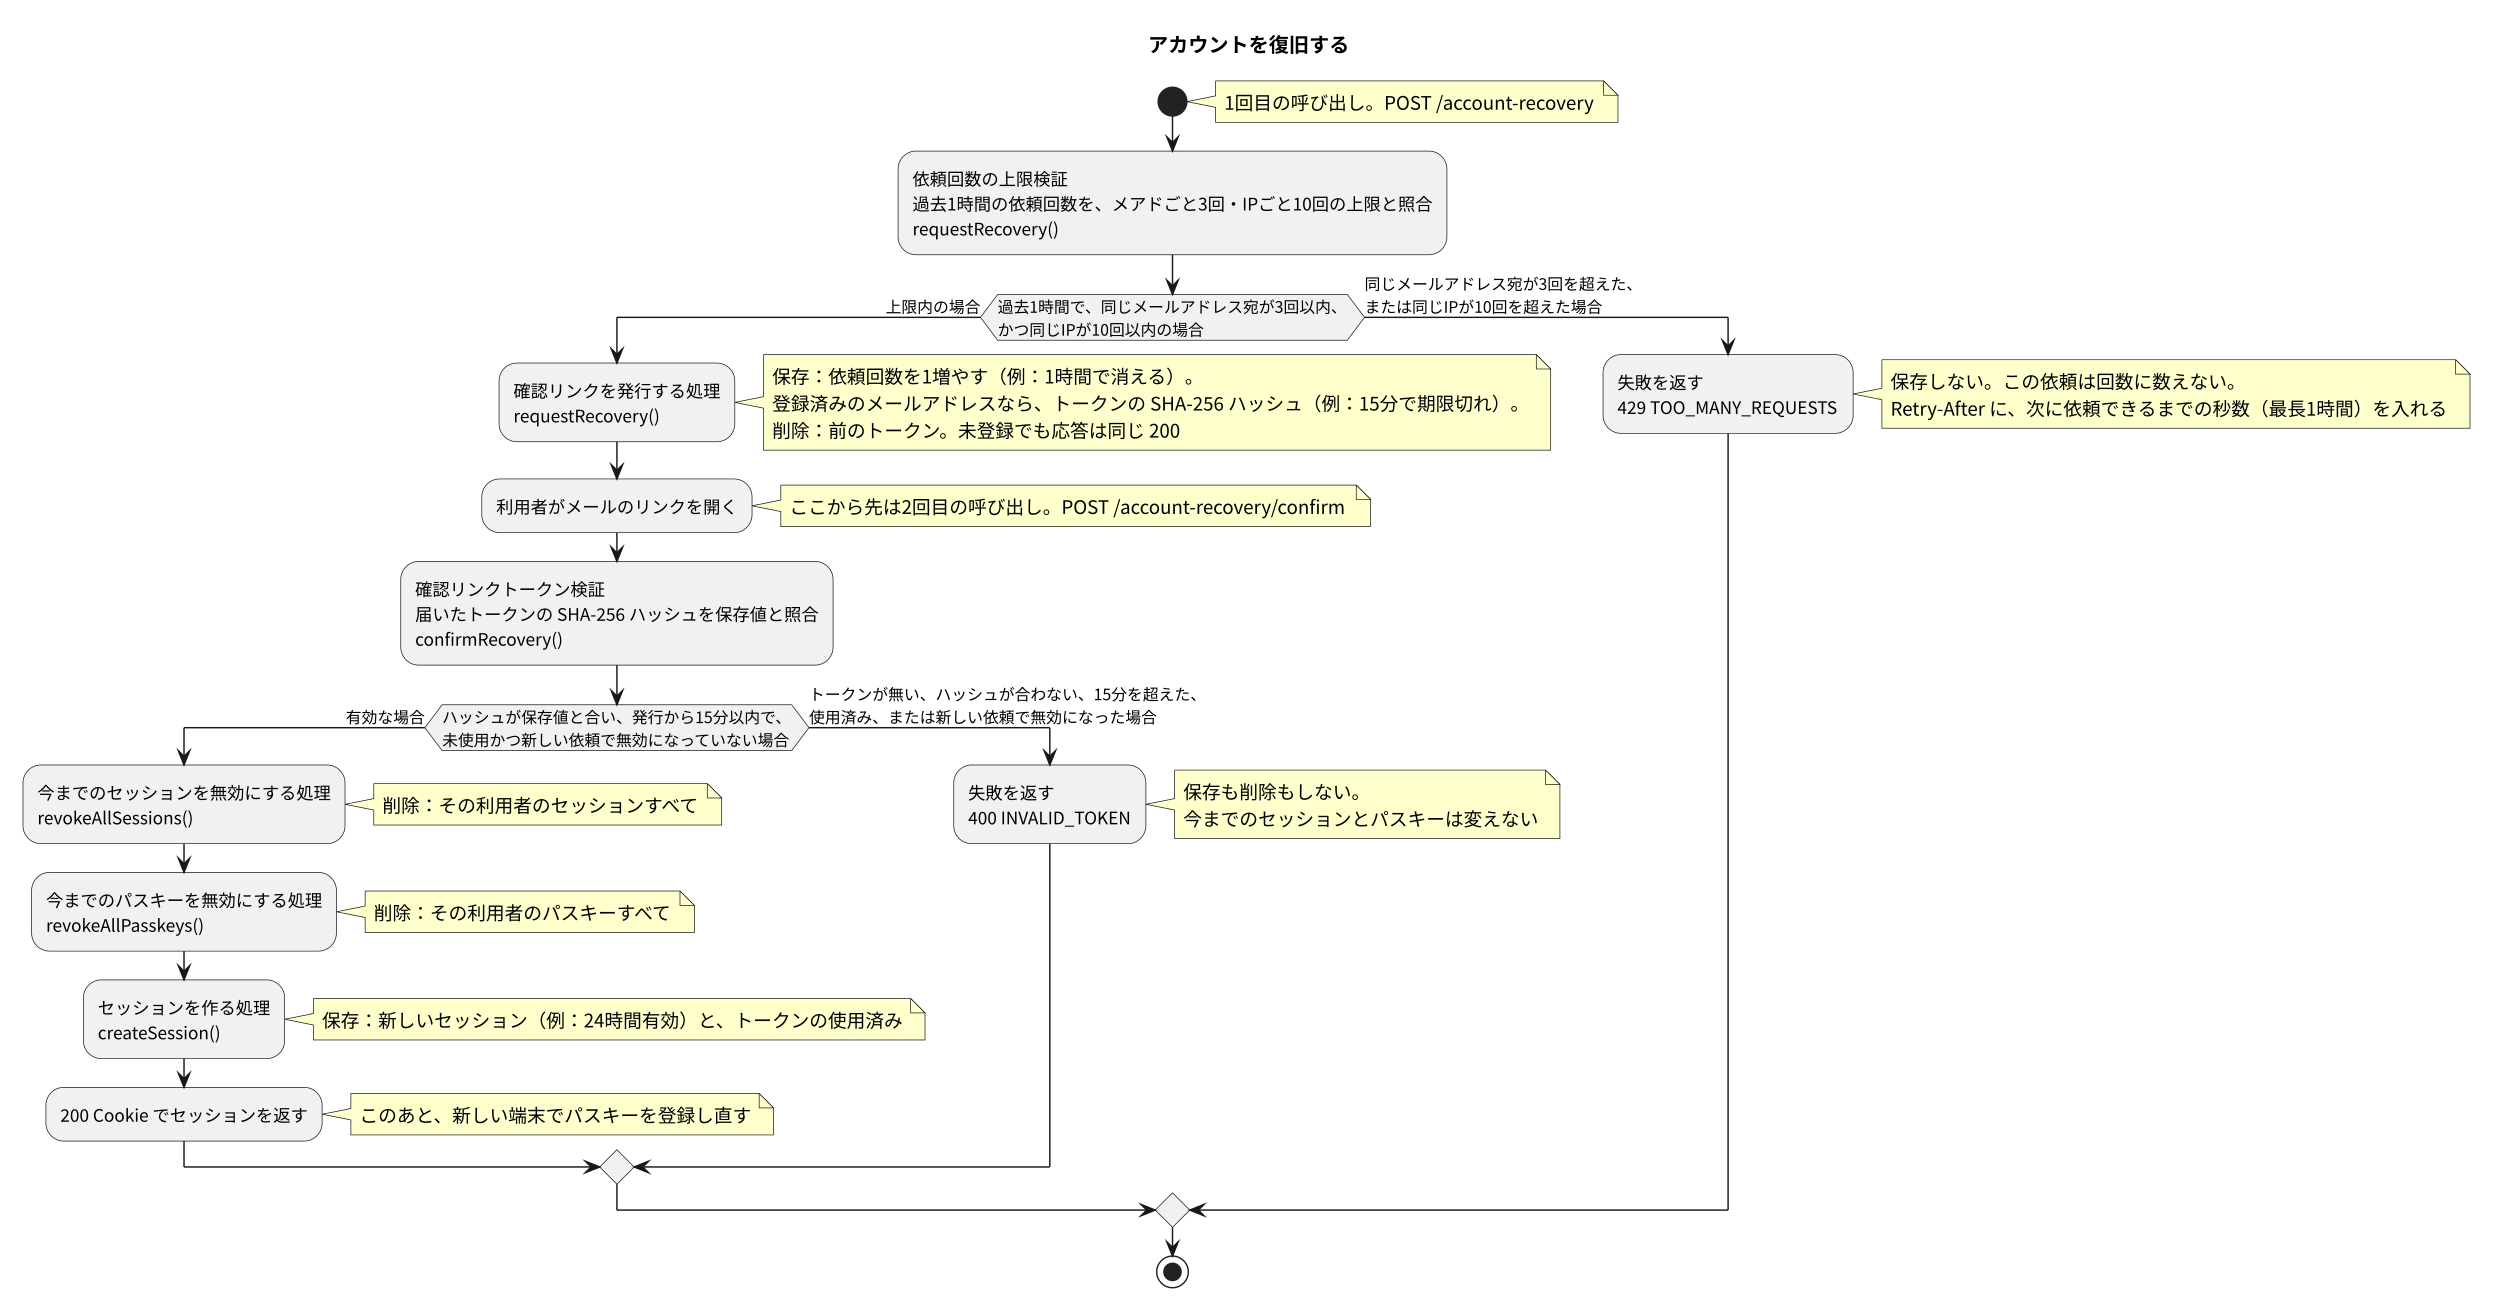
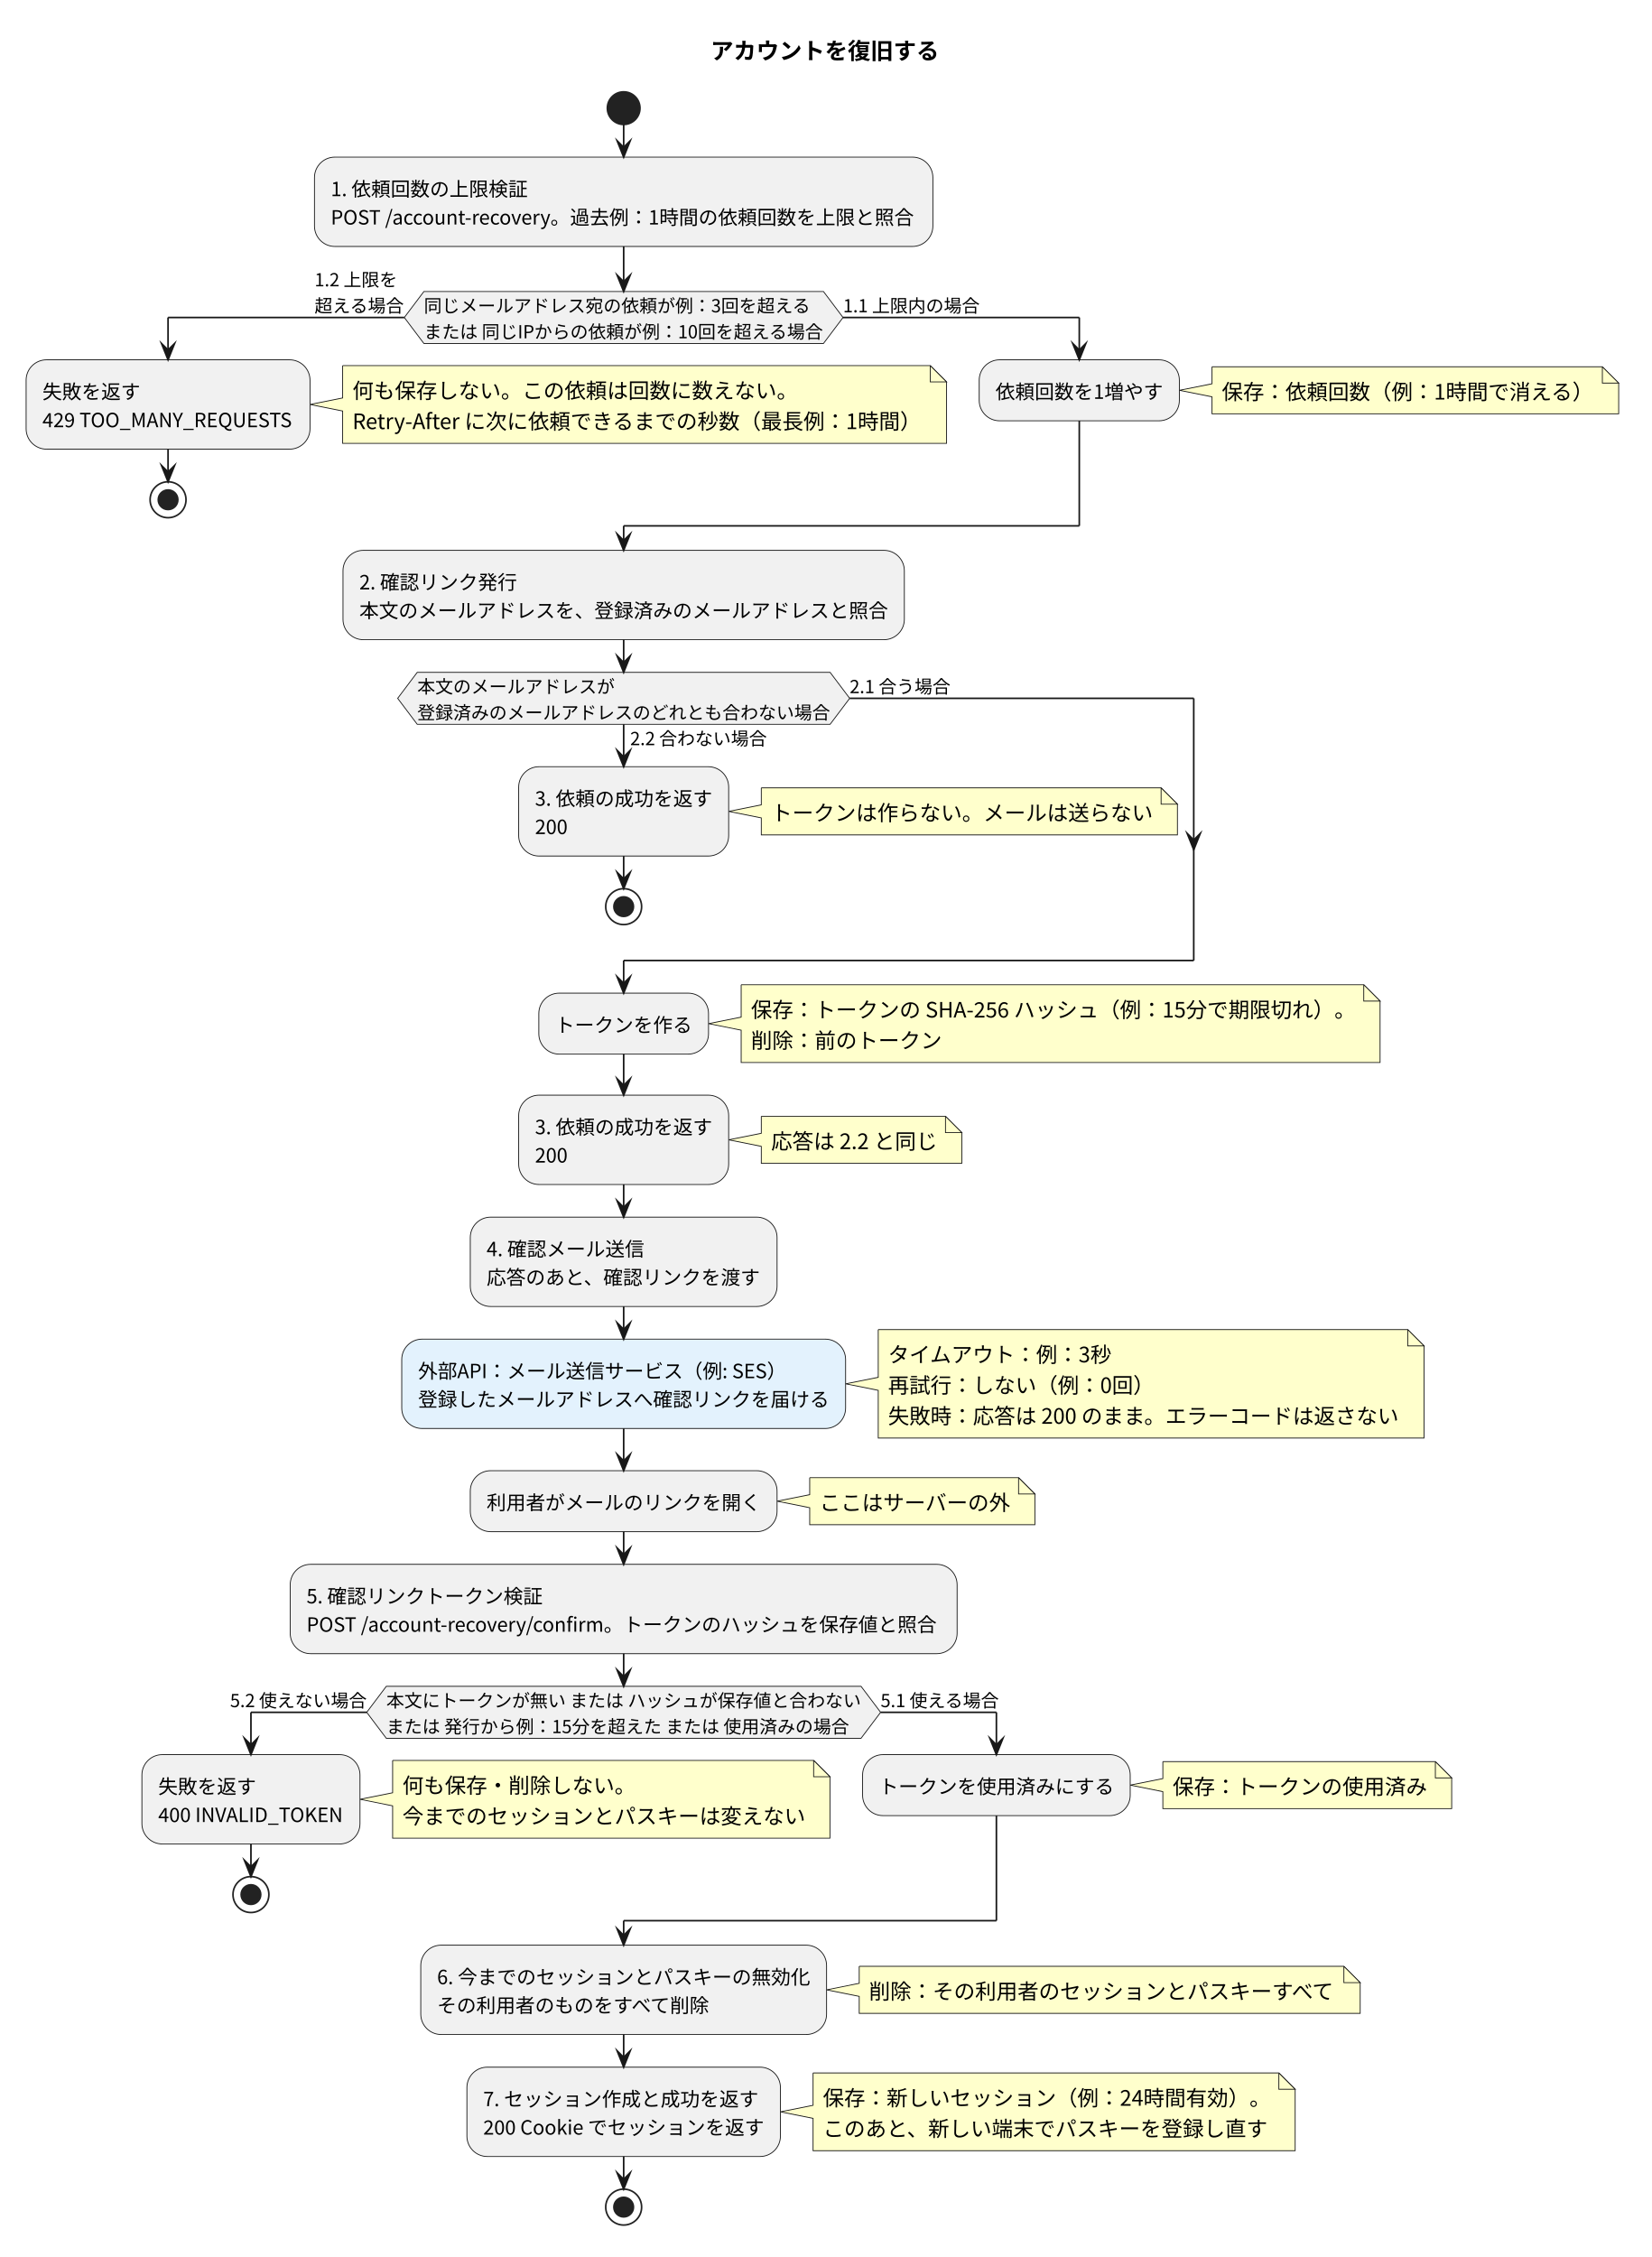
- <svg xmlns="http://www.w3.org/2000/svg" version="1.1" data-diagram-type="ACTIVITY" style="width:1739px;height:915px;background:#FFFFFF;" width="1739px" height="915px" viewBox="0 0 1739 915" zoomAndPan="magnify" preserveAspectRatio="none" contentStyleType="text/css">
+ <svg xmlns="http://www.w3.org/2000/svg" version="1.1" data-diagram-type="ACTIVITY" style="width:1012px;height:1383px;background:#FFFFFF;" width="1012px" height="1383px" viewBox="0 0 1012 1383" zoomAndPan="magnify" preserveAspectRatio="none" contentStyleType="text/css">
  <defs />
  <g font-family="sans-serif" lengthAdjust="spacing">
    <g class="title" data-source-line="8">
-       <text x="798.568" y="36.24" fill="#000" font-size="14" textLength="139.999" font-weight="700" font-family="'Noto Sans CJK JP'">アカウントを復旧する</text>
+       <text x="435.47" y="36.24" fill="#000" font-size="14" textLength="139.999" font-weight="700" font-family="'Noto Sans CJK JP'">アカウントを復旧する</text>
    </g>
-     <path d="M845.593,56.272 L845.593,66.684 L825.593,70.684 L845.593,74.684 L845.593,85.096 A0,0 0 0 0 845.593,85.096 L1125.462,85.096 A0,0 0 0 0 1125.462,85.096 L1125.462,66.272 L1115.462,56.272 L845.593,56.272 A0,0 0 0 0 845.593,56.272" style="stroke:#181818;stroke-width:0.5;" fill="#FFC" />
-     <path d="M1115.462,56.272 L1115.462,66.272 L1125.462,66.272 L1115.462,56.272" style="stroke:#181818;stroke-width:0.5;" fill="#FFC" />
-     <text x="851.593" y="76.352" fill="#000" font-size="13" textLength="258.869" font-family="'Noto Sans CJK JP'">1回目の呼び出し。POST /account-recovery</text>
-     <ellipse cx="815.593" cy="70.684" rx="10" ry="10" fill="#222" style="stroke:#222;stroke-width:1;" />
-     <rect x="624.715" y="105.096" width="381.755" height="72.128" fill="#F1F1F1" style="stroke:#181818;stroke-width:0.5;" rx="12.5" ry="12.5" />
-     <text x="634.715" y="129.016" fill="#000" font-size="12" textLength="108.001" font-family="'Noto Sans CJK JP'">依頼回数の上限検証</text>
-     <text x="634.715" y="146.392" fill="#000" font-size="12" textLength="361.755" font-family="'Noto Sans CJK JP'">過去1時間の依頼回数を、メアドごと3回・IPごと10回の上限と照合</text>
-     <text x="634.715" y="163.768" fill="#000" font-size="12" textLength="102.397" font-family="'Noto Sans CJK JP'">requestRecovery()</text>
-     <polygon points="693.989,204.82,937.197,204.82,949.197,220.748,937.197,236.676,693.989,236.676,681.989,220.748,693.989,204.82" fill="#F1F1F1" style="stroke:#181818;stroke-width:0.5;stroke-linejoin:miter;stroke-miterlimit:10;" />
-     <text x="693.989" y="217.58" fill="#000" font-size="11" textLength="243.208" font-family="'Noto Sans CJK JP'">過去1時間で、同じメールアドレス宛が3回以内、</text>
-     <text x="693.989" y="233.508" fill="#000" font-size="11" textLength="143.395" font-family="'Noto Sans CJK JP'">かつ同じIPが10回以内の場合</text>
-     <text x="615.989" y="217.58" fill="#000" font-size="11" textLength="66" font-family="'Noto Sans CJK JP'">上限内の場合</text>
-     <text x="949.197" y="201.652" fill="#000" font-size="11" textLength="193.104" font-family="'Noto Sans CJK JP'">同じメールアドレス宛が3回を超えた、</text>
-     <text x="949.197" y="217.58" fill="#000" font-size="11" textLength="165.395" font-family="'Noto Sans CJK JP'">または同じIPが10回を超えた場合</text>
-     <path d="M531.127,246.676 L531.127,275.912 L511.127,279.912 L531.127,283.912 L531.127,313.148 A0,0 0 0 0 531.127,313.148 L1078.653,313.148 A0,0 0 0 0 1078.653,313.148 L1078.653,256.676 L1068.653,246.676 L531.127,246.676 A0,0 0 0 0 531.127,246.676" style="stroke:#181818;stroke-width:0.5;" fill="#FFC" />
-     <path d="M1068.653,246.676 L1068.653,256.676 L1078.653,256.676 L1068.653,246.676" style="stroke:#181818;stroke-width:0.5;" fill="#FFC" />
-     <text x="537.127" y="266.756" fill="#000" font-size="13" textLength="300.43" font-family="'Noto Sans CJK JP'">保存：依頼回数を1増やす（例：1時間で消える）。</text>
-     <text x="537.127" y="285.58" fill="#000" font-size="13" textLength="526.526" font-family="'Noto Sans CJK JP'">登録済みのメールアドレスなら、トークンの SHA-256 ハッシュ（例：15分で期限切れ）。</text>
-     <text x="537.127" y="304.404" fill="#000" font-size="13" textLength="284.557" font-family="'Noto Sans CJK JP'">削除：前のトークン。未登録でも応答は同じ 200</text>
-     <rect x="347.126" y="252.536" width="164.001" height="54.752" fill="#F1F1F1" style="stroke:#181818;stroke-width:0.5;" rx="12.5" ry="12.5" />
-     <text x="357.126" y="276.456" fill="#000" font-size="12" textLength="144.001" font-family="'Noto Sans CJK JP'">確認リンクを発行する処理</text>
-     <text x="357.126" y="293.832" fill="#000" font-size="12" textLength="102.397" font-family="'Noto Sans CJK JP'">requestRecovery()</text>
-     <path d="M543.127,337.424 L543.127,347.836 L523.127,351.836 L543.127,355.836 L543.127,366.248 A0,0 0 0 0 543.127,366.248 L953.412,366.248 A0,0 0 0 0 953.412,366.248 L953.412,347.424 L943.412,337.424 L543.127,337.424 A0,0 0 0 0 543.127,337.424" style="stroke:#181818;stroke-width:0.5;" fill="#FFC" />
-     <path d="M943.412,337.424 L943.412,347.424 L953.412,347.424 L943.412,337.424" style="stroke:#181818;stroke-width:0.5;" fill="#FFC" />
-     <text x="549.127" y="357.504" fill="#000" font-size="13" textLength="389.285" font-family="'Noto Sans CJK JP'">ここから先は2回目の呼び出し。POST /account-recovery/confirm</text>
-     <rect x="335.126" y="333.148" width="188.001" height="37.376" fill="#F1F1F1" style="stroke:#181818;stroke-width:0.5;" rx="12.5" ry="12.5" />
-     <text x="345.126" y="357.068" fill="#000" font-size="12" textLength="168.001" font-family="'Noto Sans CJK JP'">利用者がメールのリンクを開く</text>
-     <rect x="278.773" y="390.524" width="300.706" height="72.128" fill="#F1F1F1" style="stroke:#181818;stroke-width:0.5;" rx="12.5" ry="12.5" />
-     <text x="288.773" y="414.444" fill="#000" font-size="12" textLength="132.001" font-family="'Noto Sans CJK JP'">確認リンクトークン検証</text>
-     <text x="288.773" y="431.82" fill="#000" font-size="12" textLength="280.706" font-family="'Noto Sans CJK JP'">届いたトークンの SHA-256 ハッシュを保存値と照合</text>
-     <text x="288.773" y="449.196" fill="#000" font-size="12" textLength="103.261" font-family="'Noto Sans CJK JP'">confirmRecovery()</text>
-     <polygon points="307.522,490.248,550.731,490.248,562.731,506.176,550.731,522.104,307.522,522.104,295.522,506.176,307.522,490.248" fill="#F1F1F1" style="stroke:#181818;stroke-width:0.5;stroke-linejoin:miter;stroke-miterlimit:10;" />
-     <text x="307.522" y="503.008" fill="#000" font-size="11" textLength="243.208" font-family="'Noto Sans CJK JP'">ハッシュが保存値と合い、発行から15分以内で、</text>
-     <text x="307.522" y="518.936" fill="#000" font-size="11" textLength="241.998" font-family="'Noto Sans CJK JP'">未使用かつ新しい依頼で無効になっていない場合</text>
-     <text x="240.523" y="503.008" fill="#000" font-size="11" textLength="55" font-family="'Noto Sans CJK JP'">有効な場合</text>
-     <text x="562.731" y="487.08" fill="#000" font-size="11" textLength="276.208" font-family="'Noto Sans CJK JP'">トークンが無い、ハッシュが合わない、15分を超えた、</text>
-     <text x="562.731" y="503.008" fill="#000" font-size="11" textLength="241.998" font-family="'Noto Sans CJK JP'">使用済み、または新しい依頼で無効になった場合</text>
-     <path d="M260.002,545.068 L260.002,555.48 L240.002,559.48 L260.002,563.48 L260.002,573.892 A0,0 0 0 0 260.002,573.892 L502.002,573.892 A0,0 0 0 0 502.002,573.892 L502.002,555.068 L492.002,545.068 L260.002,545.068 A0,0 0 0 0 260.002,545.068" style="stroke:#181818;stroke-width:0.5;" fill="#FFC" />
-     <path d="M492.002,545.068 L492.002,555.068 L502.002,555.068 L492.002,545.068" style="stroke:#181818;stroke-width:0.5;" fill="#FFC" />
-     <text x="266.002" y="565.148" fill="#000" font-size="13" textLength="221" font-family="'Noto Sans CJK JP'">削除：その利用者のセッションすべて</text>
-     <rect x="16" y="532.104" width="224.002" height="54.752" fill="#F1F1F1" style="stroke:#181818;stroke-width:0.5;" rx="12.5" ry="12.5" />
-     <text x="26" y="556.024" fill="#000" font-size="12" textLength="204.002" font-family="'Noto Sans CJK JP'">今までのセッションを無効にする処理</text>
-     <text x="26" y="573.4" fill="#000" font-size="12" textLength="108.865" font-family="'Noto Sans CJK JP'">revokeAllSessions()</text>
-     <path d="M254.002,619.82 L254.002,630.232 L234.002,634.232 L254.002,638.232 L254.002,648.644 A0,0 0 0 0 254.002,648.644 L483.002,648.644 A0,0 0 0 0 483.002,648.644 L483.002,629.82 L473.002,619.82 L254.002,619.82 A0,0 0 0 0 254.002,619.82" style="stroke:#181818;stroke-width:0.5;" fill="#FFC" />
-     <path d="M473.002,619.82 L473.002,629.82 L483.002,629.82 L473.002,619.82" style="stroke:#181818;stroke-width:0.5;" fill="#FFC" />
-     <text x="260.002" y="639.9" fill="#000" font-size="13" textLength="208" font-family="'Noto Sans CJK JP'">削除：その利用者のパスキーすべて</text>
-     <rect x="22" y="606.856" width="212.001" height="54.752" fill="#F1F1F1" style="stroke:#181818;stroke-width:0.5;" rx="12.5" ry="12.5" />
-     <text x="32" y="630.776" fill="#000" font-size="12" textLength="192.001" font-family="'Noto Sans CJK JP'">今までのパスキーを無効にする処理</text>
-     <text x="32" y="648.153" fill="#000" font-size="12" textLength="111.049" font-family="'Noto Sans CJK JP'">revokeAllPasskeys()</text>
-     <path d="M218.001,694.573 L218.001,704.985 L198.001,708.985 L218.001,712.985 L218.001,723.397 A0,0 0 0 0 218.001,723.397 L643.432,723.397 A0,0 0 0 0 643.432,723.397 L643.432,704.573 L633.432,694.573 L218.001,694.573 A0,0 0 0 0 218.001,694.573" style="stroke:#181818;stroke-width:0.5;" fill="#FFC" />
-     <path d="M633.432,694.573 L633.432,704.573 L643.432,704.573 L633.432,694.573" style="stroke:#181818;stroke-width:0.5;" fill="#FFC" />
-     <text x="224.001" y="714.653" fill="#000" font-size="13" textLength="404.43" font-family="'Noto Sans CJK JP'">保存：新しいセッション（例：24時間有効）と、トークンの使用済み</text>
-     <rect x="58" y="681.609" width="140.001" height="54.752" fill="#F1F1F1" style="stroke:#181818;stroke-width:0.5;" rx="12.5" ry="12.5" />
-     <text x="68" y="705.529" fill="#000" font-size="12" textLength="120.001" font-family="'Noto Sans CJK JP'">セッションを作る処理</text>
-     <text x="68" y="722.905" fill="#000" font-size="12" textLength="86.389" font-family="'Noto Sans CJK JP'">createSession()</text>
-     <path d="M244.065,760.637 L244.065,771.049 L224.065,775.049 L244.065,779.049 L244.065,789.461 A0,0 0 0 0 244.065,789.461 L538.066,789.461 A0,0 0 0 0 538.066,789.461 L538.066,770.637 L528.066,760.637 L244.065,760.637 A0,0 0 0 0 244.065,760.637" style="stroke:#181818;stroke-width:0.5;" fill="#FFC" />
-     <path d="M528.066,760.637 L528.066,770.637 L538.066,770.637 L528.066,760.637" style="stroke:#181818;stroke-width:0.5;" fill="#FFC" />
-     <text x="250.065" y="780.717" fill="#000" font-size="13" textLength="273" font-family="'Noto Sans CJK JP'">このあと、新しい端末でパスキーを登録し直す</text>
-     <rect x="31.936" y="756.361" width="192.129" height="37.376" fill="#F1F1F1" style="stroke:#181818;stroke-width:0.5;" rx="12.5" ry="12.5" />
-     <text x="41.936" y="780.281" fill="#000" font-size="12" textLength="172.129" font-family="'Noto Sans CJK JP'">200 Cookie でセッションを返す</text>
-     <path d="M817.072,535.656 L817.072,555.48 L797.072,559.48 L817.072,563.48 L817.072,583.304 A0,0 0 0 0 817.072,583.304 L1085.073,583.304 A0,0 0 0 0 1085.073,583.304 L1085.073,545.656 L1075.073,535.656 L817.072,535.656 A0,0 0 0 0 817.072,535.656" style="stroke:#181818;stroke-width:0.5;" fill="#FFC" />
-     <path d="M1075.073,535.656 L1075.073,545.656 L1085.073,545.656 L1075.073,535.656" style="stroke:#181818;stroke-width:0.5;" fill="#FFC" />
-     <text x="823.072" y="555.736" fill="#000" font-size="13" textLength="130" font-family="'Noto Sans CJK JP'">保存も削除もしない。</text>
-     <text x="823.072" y="574.56" fill="#000" font-size="13" textLength="247" font-family="'Noto Sans CJK JP'">今までのセッションとパスキーは変えない</text>
-     <rect x="663.432" y="532.104" width="133.641" height="54.752" fill="#F1F1F1" style="stroke:#181818;stroke-width:0.5;" rx="12.5" ry="12.5" />
-     <text x="673.432" y="556.024" fill="#000" font-size="12" textLength="60" font-family="'Noto Sans CJK JP'">失敗を返す</text>
-     <text x="673.432" y="573.4" fill="#000" font-size="12" textLength="113.641" font-family="'Noto Sans CJK JP'">400 INVALID_TOKEN</text>
-     <polygon points="429.126,799.737,441.126,811.737,429.126,823.737,417.126,811.737,429.126,799.737" fill="#F1F1F1" style="stroke:#181818;stroke-width:0.5;stroke-linejoin:miter;stroke-miterlimit:10;" />
-     <path d="M1309.046,250.228 L1309.046,270.052 L1289.046,274.052 L1309.046,278.052 L1309.046,297.876 A0,0 0 0 0 1309.046,297.876 L1718.135,297.876 A0,0 0 0 0 1718.135,297.876 L1718.135,260.228 L1708.135,250.228 L1309.046,250.228 A0,0 0 0 0 1309.046,250.228" style="stroke:#181818;stroke-width:0.5;" fill="#FFC" />
-     <path d="M1708.135,250.228 L1708.135,260.228 L1718.135,260.228 L1708.135,250.228" style="stroke:#181818;stroke-width:0.5;" fill="#FFC" />
-     <text x="1315.046" y="270.308" fill="#000" font-size="13" textLength="247" font-family="'Noto Sans CJK JP'">保存しない。この依頼は回数に数えない。</text>
-     <text x="1315.046" y="289.132" fill="#000" font-size="13" textLength="388.089" font-family="'Noto Sans CJK JP'">Retry-After に、次に依頼できるまでの秒数（最長1時間）を入れる</text>
-     <rect x="1115.073" y="246.676" width="173.973" height="54.752" fill="#F1F1F1" style="stroke:#181818;stroke-width:0.5;" rx="12.5" ry="12.5" />
-     <text x="1125.073" y="270.596" fill="#000" font-size="12" textLength="60" font-family="'Noto Sans CJK JP'">失敗を返す</text>
-     <text x="1125.073" y="287.972" fill="#000" font-size="12" textLength="153.973" font-family="'Noto Sans CJK JP'">429 TOO_MANY_REQUESTS</text>
-     <polygon points="815.593,829.737,827.593,841.737,815.593,853.737,803.593,841.737,815.593,829.737" fill="#F1F1F1" style="stroke:#181818;stroke-width:0.5;stroke-linejoin:miter;stroke-miterlimit:10;" />
-     <ellipse cx="815.593" cy="884.737" rx="11" ry="11" fill="none" style="stroke:#222;stroke-width:1;" />
-     <ellipse cx="815.593" cy="884.737" rx="6" ry="6" fill="#222" style="stroke:#222;stroke-width:1;" />
-     <line x1="815.593" y1="80.684" x2="815.593" y2="105.096" style="stroke:#181818;stroke-width:1;" />
-     <polygon points="811.593,95.096,815.593,105.096,819.593,95.096,815.593,99.096" fill="#181818" style="stroke:#181818;stroke-width:1;stroke-linejoin:miter;stroke-miterlimit:10;" />
-     <line x1="429.126" y1="307.288" x2="429.126" y2="333.148" style="stroke:#181818;stroke-width:1;" />
-     <polygon points="425.126,323.148,429.126,333.148,433.126,323.148,429.126,327.148" fill="#181818" style="stroke:#181818;stroke-width:1;stroke-linejoin:miter;stroke-miterlimit:10;" />
-     <line x1="429.126" y1="370.524" x2="429.126" y2="390.524" style="stroke:#181818;stroke-width:1;" />
-     <polygon points="425.126,380.524,429.126,390.524,433.126,380.524,429.126,384.524" fill="#181818" style="stroke:#181818;stroke-width:1;stroke-linejoin:miter;stroke-miterlimit:10;" />
-     <line x1="128.001" y1="586.856" x2="128.001" y2="606.856" style="stroke:#181818;stroke-width:1;" />
-     <polygon points="124.001,596.856,128.001,606.856,132.001,596.856,128.001,600.856" fill="#181818" style="stroke:#181818;stroke-width:1;stroke-linejoin:miter;stroke-miterlimit:10;" />
-     <line x1="128.001" y1="661.609" x2="128.001" y2="681.609" style="stroke:#181818;stroke-width:1;" />
-     <polygon points="124.001,671.609,128.001,681.609,132.001,671.609,128.001,675.609" fill="#181818" style="stroke:#181818;stroke-width:1;stroke-linejoin:miter;stroke-miterlimit:10;" />
-     <line x1="128.001" y1="736.361" x2="128.001" y2="756.361" style="stroke:#181818;stroke-width:1;" />
-     <polygon points="124.001,746.361,128.001,756.361,132.001,746.361,128.001,750.361" fill="#181818" style="stroke:#181818;stroke-width:1;stroke-linejoin:miter;stroke-miterlimit:10;" />
-     <line x1="295.522" y1="506.176" x2="128.001" y2="506.176" style="stroke:#181818;stroke-width:1;" />
-     <line x1="128.001" y1="506.176" x2="128.001" y2="532.104" style="stroke:#181818;stroke-width:1;" />
-     <polygon points="124.001,522.104,128.001,532.104,132.001,522.104,128.001,526.104" fill="#181818" style="stroke:#181818;stroke-width:1;stroke-linejoin:miter;stroke-miterlimit:10;" />
-     <line x1="562.731" y1="506.176" x2="730.252" y2="506.176" style="stroke:#181818;stroke-width:1;" />
-     <line x1="730.252" y1="506.176" x2="730.252" y2="532.104" style="stroke:#181818;stroke-width:1;" />
-     <polygon points="726.252,522.104,730.252,532.104,734.252,522.104,730.252,526.104" fill="#181818" style="stroke:#181818;stroke-width:1;stroke-linejoin:miter;stroke-miterlimit:10;" />
-     <line x1="128.001" y1="793.737" x2="128.001" y2="811.737" style="stroke:#181818;stroke-width:1;" />
-     <line x1="128.001" y1="811.737" x2="417.126" y2="811.737" style="stroke:#181818;stroke-width:1;" />
-     <polygon points="407.126,807.737,417.126,811.737,407.126,815.737,411.126,811.737" fill="#181818" style="stroke:#181818;stroke-width:1;stroke-linejoin:miter;stroke-miterlimit:10;" />
-     <line x1="730.252" y1="586.856" x2="730.252" y2="811.737" style="stroke:#181818;stroke-width:1;" />
-     <line x1="730.252" y1="811.737" x2="441.126" y2="811.737" style="stroke:#181818;stroke-width:1;" />
-     <polygon points="451.126,807.737,441.126,811.737,451.126,815.737,447.126,811.737" fill="#181818" style="stroke:#181818;stroke-width:1;stroke-linejoin:miter;stroke-miterlimit:10;" />
-     <line x1="429.126" y1="462.652" x2="429.126" y2="490.248" style="stroke:#181818;stroke-width:1;" />
-     <polygon points="425.126,480.248,429.126,490.248,433.126,480.248,429.126,484.248" fill="#181818" style="stroke:#181818;stroke-width:1;stroke-linejoin:miter;stroke-miterlimit:10;" />
-     <line x1="681.989" y1="220.748" x2="429.126" y2="220.748" style="stroke:#181818;stroke-width:1;" />
-     <line x1="429.126" y1="220.748" x2="429.126" y2="252.536" style="stroke:#181818;stroke-width:1;" />
-     <polygon points="425.126,242.536,429.126,252.536,433.126,242.536,429.126,246.536" fill="#181818" style="stroke:#181818;stroke-width:1;stroke-linejoin:miter;stroke-miterlimit:10;" />
-     <line x1="949.197" y1="220.748" x2="1202.059" y2="220.748" style="stroke:#181818;stroke-width:1;" />
-     <line x1="1202.059" y1="220.748" x2="1202.059" y2="246.676" style="stroke:#181818;stroke-width:1;" />
-     <polygon points="1198.059,236.676,1202.059,246.676,1206.059,236.676,1202.059,240.676" fill="#181818" style="stroke:#181818;stroke-width:1;stroke-linejoin:miter;stroke-miterlimit:10;" />
-     <line x1="429.126" y1="823.737" x2="429.126" y2="841.737" style="stroke:#181818;stroke-width:1;" />
-     <line x1="429.126" y1="841.737" x2="803.593" y2="841.737" style="stroke:#181818;stroke-width:1;" />
-     <polygon points="793.593,837.737,803.593,841.737,793.593,845.737,797.593,841.737" fill="#181818" style="stroke:#181818;stroke-width:1;stroke-linejoin:miter;stroke-miterlimit:10;" />
-     <line x1="1202.059" y1="301.428" x2="1202.059" y2="841.737" style="stroke:#181818;stroke-width:1;" />
-     <line x1="1202.059" y1="841.737" x2="827.593" y2="841.737" style="stroke:#181818;stroke-width:1;" />
-     <polygon points="837.593,837.737,827.593,841.737,837.593,845.737,833.593,841.737" fill="#181818" style="stroke:#181818;stroke-width:1;stroke-linejoin:miter;stroke-miterlimit:10;" />
-     <line x1="815.593" y1="177.224" x2="815.593" y2="204.82" style="stroke:#181818;stroke-width:1;" />
-     <polygon points="811.593,194.82,815.593,204.82,819.593,194.82,815.593,198.82" fill="#181818" style="stroke:#181818;stroke-width:1;stroke-linejoin:miter;stroke-miterlimit:10;" />
-     <line x1="815.593" y1="853.737" x2="815.593" y2="873.737" style="stroke:#181818;stroke-width:1;" />
-     <polygon points="811.593,863.737,815.593,873.737,819.593,863.737,815.593,867.737" fill="#181818" style="stroke:#181818;stroke-width:1;stroke-linejoin:miter;stroke-miterlimit:10;" />
+     <ellipse cx="382.19" cy="66.272" rx="10" ry="10" fill="#222" style="stroke:#222;stroke-width:1;" />
+     <rect x="192.71" y="96.272" width="378.959" height="54.752" fill="#F1F1F1" style="stroke:#181818;stroke-width:0.5;" rx="12.5" ry="12.5" />
+     <text x="202.71" y="120.192" fill="#000" font-size="12" textLength="120.685" font-family="'Noto Sans CJK JP'">1. 依頼回数の上限検証</text>
+     <text x="202.71" y="137.568" fill="#000" font-size="12" textLength="358.959" font-family="'Noto Sans CJK JP'">POST /account-recovery。過去例：1時間の依頼回数を上限と照合</text>
+     <polygon points="259.761,178.62,504.619,178.62,516.619,194.548,504.619,210.476,259.761,210.476,247.761,194.548,259.761,178.62" fill="#F1F1F1" style="stroke:#181818;stroke-width:0.5;stroke-linejoin:miter;stroke-miterlimit:10;" />
+     <text x="259.761" y="191.38" fill="#000" font-size="11" textLength="237.103" font-family="'Noto Sans CJK JP'">同じメールアドレス宛の依頼が例：3回を超える</text>
+     <text x="259.761" y="207.308" fill="#000" font-size="11" textLength="244.858" font-family="'Noto Sans CJK JP'">または 同じIPからの依頼が例：10回を超える場合</text>
+     <text x="192.761" y="175.452" fill="#000" font-size="11" textLength="50.732" font-family="'Noto Sans CJK JP'">1.2 上限を</text>
+     <text x="192.761" y="191.38" fill="#000" font-size="11" textLength="55" font-family="'Noto Sans CJK JP'">超える場合</text>
+     <text x="516.619" y="191.38" fill="#000" font-size="11" textLength="83.731" font-family="'Noto Sans CJK JP'">1.1 上限内の場合</text>
+     <path d="M209.973,224.028 L209.973,243.852 L189.973,247.852 L209.973,251.852 L209.973,271.676 A0,0 0 0 0 209.973,271.676 L580.062,271.676 A0,0 0 0 0 580.062,271.676 L580.062,234.028 L570.062,224.028 L209.973,224.028 A0,0 0 0 0 209.973,224.028" style="stroke:#181818;stroke-width:0.5;" fill="#FFC" />
+     <path d="M570.062,224.028 L570.062,234.028 L580.062,234.028 L570.062,224.028" style="stroke:#181818;stroke-width:0.5;" fill="#FFC" />
+     <text x="215.973" y="244.108" fill="#000" font-size="13" textLength="273" font-family="'Noto Sans CJK JP'">何も保存しない。この依頼は回数に数えない。</text>
+     <text x="215.973" y="262.932" fill="#000" font-size="13" textLength="349.089" font-family="'Noto Sans CJK JP'">Retry-After に次に依頼できるまでの秒数（最長例：1時間）</text>
+     <rect x="16" y="220.476" width="173.973" height="54.752" fill="#F1F1F1" style="stroke:#181818;stroke-width:0.5;" rx="12.5" ry="12.5" />
+     <text x="26" y="244.396" fill="#000" font-size="12" textLength="60" font-family="'Noto Sans CJK JP'">失敗を返す</text>
+     <text x="26" y="261.772" fill="#000" font-size="12" textLength="153.973" font-family="'Noto Sans CJK JP'">429 TOO_MANY_REQUESTS</text>
+     <ellipse cx="102.987" cy="306.228" rx="11" ry="11" fill="none" style="stroke:#222;stroke-width:1;" />
+     <ellipse cx="102.987" cy="306.228" rx="6" ry="6" fill="#222" style="stroke:#222;stroke-width:1;" />
+     <path d="M742.723,224.752 L742.723,235.164 L722.723,239.164 L742.723,243.164 L742.723,253.576 A0,0 0 0 0 742.723,253.576 L991.939,253.576 A0,0 0 0 0 991.939,253.576 L991.939,234.752 L981.939,224.752 L742.723,224.752 A0,0 0 0 0 742.723,224.752" style="stroke:#181818;stroke-width:0.5;" fill="#FFC" />
+     <path d="M981.939,224.752 L981.939,234.752 L991.939,234.752 L981.939,224.752" style="stroke:#181818;stroke-width:0.5;" fill="#FFC" />
+     <text x="748.723" y="244.832" fill="#000" font-size="13" textLength="228.215" font-family="'Noto Sans CJK JP'">保存：依頼回数（例：1時間で消える）</text>
+     <rect x="600.062" y="220.476" width="122.661" height="37.376" fill="#F1F1F1" style="stroke:#181818;stroke-width:0.5;" rx="12.5" ry="12.5" />
+     <text x="610.062" y="244.396" fill="#000" font-size="12" textLength="102.661" font-family="'Noto Sans CJK JP'">依頼回数を1増やす</text>
+     <rect x="210.188" y="337.228" width="344.002" height="54.752" fill="#F1F1F1" style="stroke:#181818;stroke-width:0.5;" rx="12.5" ry="12.5" />
+     <text x="220.188" y="361.148" fill="#000" font-size="12" textLength="96.685" font-family="'Noto Sans CJK JP'">2. 確認リンク発行</text>
+     <text x="220.188" y="378.524" fill="#000" font-size="12" textLength="324.002" font-family="'Noto Sans CJK JP'">本文のメールアドレスを、登録済みのメールアドレスと照合</text>
+     <path d="M466.532,482.764 L466.532,493.176 L446.532,497.176 L466.532,501.176 L466.532,511.588 A0,0 0 0 0 466.532,511.588 L721.532,511.588 A0,0 0 0 0 721.532,511.588 L721.532,492.764 L711.532,482.764 L466.532,482.764 A0,0 0 0 0 466.532,482.764" style="stroke:#181818;stroke-width:0.5;" fill="#FFC" />
+     <path d="M711.532,482.764 L711.532,492.764 L721.532,492.764 L711.532,482.764" style="stroke:#181818;stroke-width:0.5;" fill="#FFC" />
+     <text x="472.532" y="502.844" fill="#000" font-size="13" textLength="234" font-family="'Noto Sans CJK JP'">トークンは作らない。メールは送らない</text>
+     <rect x="317.847" y="469.8" width="128.685" height="54.752" fill="#F1F1F1" style="stroke:#181818;stroke-width:0.5;" rx="12.5" ry="12.5" />
+     <text x="327.847" y="493.72" fill="#000" font-size="12" textLength="108.685" font-family="'Noto Sans CJK JP'">3. 依頼の成功を返す</text>
+     <text x="327.847" y="511.096" fill="#000" font-size="12" textLength="19.98" font-family="'Noto Sans CJK JP'">200</text>
+     <ellipse cx="382.19" cy="555.552" rx="11" ry="11" fill="none" style="stroke:#222;stroke-width:1;" />
+     <ellipse cx="382.19" cy="555.552" rx="6" ry="6" fill="#222" style="stroke:#222;stroke-width:1;" />
+     <polygon points="255.691,411.98,508.689,411.98,520.689,427.908,508.689,443.836,255.691,443.836,243.691,427.908,255.691,411.98" fill="#F1F1F1" style="stroke:#181818;stroke-width:0.5;stroke-linejoin:miter;stroke-miterlimit:10;" />
+     <text x="386.19" y="456.596" fill="#000" font-size="11" textLength="83.731" font-family="'Noto Sans CJK JP'">2.2 合わない場合</text>
+     <text x="255.691" y="424.74" fill="#000" font-size="11" textLength="120.999" font-family="'Noto Sans CJK JP'">本文のメールアドレスが</text>
+     <text x="255.691" y="440.668" fill="#000" font-size="11" textLength="252.998" font-family="'Noto Sans CJK JP'">登録済みのメールアドレスのどれとも合わない場合</text>
+     <text x="520.689" y="424.74" fill="#000" font-size="11" textLength="61.732" font-family="'Noto Sans CJK JP'">2.1 合う場合</text>
+     <path d="M454.19,603.416 L454.19,623.24 L434.19,627.24 L454.19,631.24 L454.19,651.064 A0,0 0 0 0 454.19,651.064 L845.716,651.064 A0,0 0 0 0 845.716,651.064 L845.716,613.416 L835.716,603.416 L454.19,603.416 A0,0 0 0 0 454.19,603.416" style="stroke:#181818;stroke-width:0.5;" fill="#FFC" />
+     <path d="M835.716,603.416 L835.716,613.416 L845.716,613.416 L835.716,603.416" style="stroke:#181818;stroke-width:0.5;" fill="#FFC" />
+     <text x="460.19" y="623.496" fill="#000" font-size="13" textLength="370.526" font-family="'Noto Sans CJK JP'">保存：トークンの SHA-256 ハッシュ（例：15分で期限切れ）。</text>
+     <text x="460.19" y="642.32" fill="#000" font-size="13" textLength="117" font-family="'Noto Sans CJK JP'">削除：前のトークン</text>
+     <rect x="330.189" y="608.552" width="104.001" height="37.376" fill="#F1F1F1" style="stroke:#181818;stroke-width:0.5;" rx="12.5" ry="12.5" />
+     <text x="340.189" y="632.472" fill="#000" font-size="12" textLength="84.001" font-family="'Noto Sans CJK JP'">トークンを作る</text>
+     <path d="M466.532,684.028 L466.532,694.44 L446.532,698.44 L466.532,702.44 L466.532,712.852 A0,0 0 0 0 466.532,712.852 L589.4,712.852 A0,0 0 0 0 589.4,712.852 L589.4,694.028 L579.4,684.028 L466.532,684.028 A0,0 0 0 0 466.532,684.028" style="stroke:#181818;stroke-width:0.5;" fill="#FFC" />
+     <path d="M579.4,684.028 L579.4,694.028 L589.4,694.028 L579.4,684.028" style="stroke:#181818;stroke-width:0.5;" fill="#FFC" />
+     <text x="472.532" y="704.108" fill="#000" font-size="13" textLength="101.868" font-family="'Noto Sans CJK JP'">応答は 2.2 と同じ</text>
+     <rect x="317.847" y="671.064" width="128.685" height="54.752" fill="#F1F1F1" style="stroke:#181818;stroke-width:0.5;" rx="12.5" ry="12.5" />
+     <text x="327.847" y="694.984" fill="#000" font-size="12" textLength="108.685" font-family="'Noto Sans CJK JP'">3. 依頼の成功を返す</text>
+     <text x="327.847" y="712.361" fill="#000" font-size="12" textLength="19.98" font-family="'Noto Sans CJK JP'">200</text>
+     <rect x="288.189" y="745.817" width="188.001" height="54.752" fill="#F1F1F1" style="stroke:#181818;stroke-width:0.5;" rx="12.5" ry="12.5" />
+     <text x="298.189" y="769.737" fill="#000" font-size="12" textLength="96.685" font-family="'Noto Sans CJK JP'">4. 確認メール送信</text>
+     <text x="298.189" y="787.113" fill="#000" font-size="12" textLength="168.001" font-family="'Noto Sans CJK JP'">応答のあと、確認リンクを渡す</text>
+     <path d="M538.191,814.709 L538.191,843.945 L518.191,847.945 L538.191,851.945 L538.191,881.181 A0,0 0 0 0 538.191,881.181 L872.66,881.181 A0,0 0 0 0 872.66,881.181 L872.66,824.709 L862.66,814.709 L538.191,814.709 A0,0 0 0 0 538.191,814.709" style="stroke:#181818;stroke-width:0.5;" fill="#FFC" />
+     <path d="M862.66,814.709 L862.66,824.709 L872.66,824.709 L862.66,814.709" style="stroke:#181818;stroke-width:0.5;" fill="#FFC" />
+     <text x="544.191" y="834.789" fill="#000" font-size="13" textLength="137.215" font-family="'Noto Sans CJK JP'">タイムアウト：例：3秒</text>
+     <text x="544.191" y="853.613" fill="#000" font-size="13" textLength="163.215" font-family="'Noto Sans CJK JP'">再試行：しない（例：0回）</text>
+     <text x="544.191" y="872.437" fill="#000" font-size="13" textLength="313.469" font-family="'Noto Sans CJK JP'">失敗時：応答は 200 のまま。エラーコードは返さない</text>
+     <rect x="246.189" y="820.569" width="272.002" height="54.752" fill="#E3F2FD" style="stroke:#181818;stroke-width:0.5;" rx="12.5" ry="12.5" />
+     <text x="256.189" y="844.489" fill="#000" font-size="12" textLength="225.806" font-family="'Noto Sans CJK JP'">外部API：メール送信サービス（例: SES）</text>
+     <text x="256.189" y="861.865" fill="#000" font-size="12" textLength="252.002" font-family="'Noto Sans CJK JP'">登録したメールアドレスへ確認リンクを届ける</text>
+     <path d="M496.19,905.457 L496.19,915.869 L476.19,919.869 L496.19,923.869 L496.19,934.281 A0,0 0 0 0 496.19,934.281 L634.19,934.281 A0,0 0 0 0 634.19,934.281 L634.19,915.457 L624.19,905.457 L496.19,905.457 A0,0 0 0 0 496.19,905.457" style="stroke:#181818;stroke-width:0.5;" fill="#FFC" />
+     <path d="M624.19,905.457 L624.19,915.457 L634.19,915.457 L624.19,905.457" style="stroke:#181818;stroke-width:0.5;" fill="#FFC" />
+     <text x="502.19" y="925.537" fill="#000" font-size="13" textLength="117" font-family="'Noto Sans CJK JP'">ここはサーバーの外</text>
+     <rect x="288.189" y="901.181" width="188.001" height="37.376" fill="#F1F1F1" style="stroke:#181818;stroke-width:0.5;" rx="12.5" ry="12.5" />
+     <text x="298.189" y="925.101" fill="#000" font-size="12" textLength="168.001" font-family="'Noto Sans CJK JP'">利用者がメールのリンクを開く</text>
+     <rect x="177.848" y="958.557" width="408.683" height="54.752" fill="#F1F1F1" style="stroke:#181818;stroke-width:0.5;" rx="12.5" ry="12.5" />
+     <text x="187.848" y="982.477" fill="#000" font-size="12" textLength="144.685" font-family="'Noto Sans CJK JP'">5. 確認リンクトークン検証</text>
+     <text x="187.848" y="999.853" fill="#000" font-size="12" textLength="388.683" font-family="'Noto Sans CJK JP'">POST /account-recovery/confirm。トークンのハッシュを保存値と照合</text>
+     <polygon points="236.727,1033.309,527.653,1033.309,539.653,1049.237,527.653,1065.165,236.727,1065.165,224.727,1049.237,236.727,1033.309" fill="#F1F1F1" style="stroke:#181818;stroke-width:0.5;stroke-linejoin:miter;stroke-miterlimit:10;" />
+     <text x="236.727" y="1046.069" fill="#000" font-size="11" textLength="290.926" font-family="'Noto Sans CJK JP'">本文にトークンが無い または ハッシュが保存値と合わない</text>
+     <text x="236.727" y="1061.997" fill="#000" font-size="11" textLength="283.6" font-family="'Noto Sans CJK JP'">または 発行から例：15分を超えた または 使用済みの場合</text>
+     <text x="140.995" y="1046.069" fill="#000" font-size="11" textLength="83.731" font-family="'Noto Sans CJK JP'">5.2 使えない場合</text>
+     <text x="539.653" y="1046.069" fill="#000" font-size="11" textLength="72.731" font-family="'Noto Sans CJK JP'">5.1 使える場合</text>
+     <path d="M240.599,1078.717 L240.599,1098.541 L220.599,1102.541 L240.599,1106.541 L240.599,1126.365 A0,0 0 0 0 240.599,1126.365 L508.6,1126.365 A0,0 0 0 0 508.6,1126.365 L508.6,1088.717 L498.6,1078.717 L240.599,1078.717 A0,0 0 0 0 240.599,1078.717" style="stroke:#181818;stroke-width:0.5;" fill="#FFC" />
+     <path d="M498.6,1078.717 L498.6,1088.717 L508.6,1088.717 L498.6,1078.717" style="stroke:#181818;stroke-width:0.5;" fill="#FFC" />
+     <text x="246.599" y="1098.797" fill="#000" font-size="13" textLength="143" font-family="'Noto Sans CJK JP'">何も保存・削除しない。</text>
+     <text x="246.599" y="1117.621" fill="#000" font-size="13" textLength="247" font-family="'Noto Sans CJK JP'">今までのセッションとパスキーは変えない</text>
+     <rect x="86.959" y="1075.165" width="133.641" height="54.752" fill="#F1F1F1" style="stroke:#181818;stroke-width:0.5;" rx="12.5" ry="12.5" />
+     <text x="96.959" y="1099.085" fill="#000" font-size="12" textLength="60" font-family="'Noto Sans CJK JP'">失敗を返す</text>
+     <text x="96.959" y="1116.461" fill="#000" font-size="12" textLength="113.641" font-family="'Noto Sans CJK JP'">400 INVALID_TOKEN</text>
+     <ellipse cx="153.779" cy="1160.917" rx="11" ry="11" fill="none" style="stroke:#222;stroke-width:1;" />
+     <ellipse cx="153.779" cy="1160.917" rx="6" ry="6" fill="#222" style="stroke:#222;stroke-width:1;" />
+     <path d="M712.601,1079.441 L712.601,1089.853 L692.601,1093.853 L712.601,1097.853 L712.601,1108.265 A0,0 0 0 0 712.601,1108.265 L889.601,1108.265 A0,0 0 0 0 889.601,1108.265 L889.601,1089.441 L879.601,1079.441 L712.601,1079.441 A0,0 0 0 0 712.601,1079.441" style="stroke:#181818;stroke-width:0.5;" fill="#FFC" />
+     <path d="M879.601,1079.441 L879.601,1089.441 L889.601,1089.441 L879.601,1079.441" style="stroke:#181818;stroke-width:0.5;" fill="#FFC" />
+     <text x="718.601" y="1099.521" fill="#000" font-size="13" textLength="156" font-family="'Noto Sans CJK JP'">保存：トークンの使用済み</text>
+     <rect x="528.6" y="1075.165" width="164.001" height="37.376" fill="#F1F1F1" style="stroke:#181818;stroke-width:0.5;" rx="12.5" ry="12.5" />
+     <text x="538.6" y="1099.085" fill="#000" font-size="12" textLength="144.001" font-family="'Noto Sans CJK JP'">トークンを使用済みにする</text>
+     <path d="M526.533,1204.881 L526.533,1215.293 L506.533,1219.293 L526.533,1223.293 L526.533,1233.705 A0,0 0 0 0 526.533,1233.705 L833.533,1233.705 A0,0 0 0 0 833.533,1233.705 L833.533,1214.881 L823.533,1204.881 L526.533,1204.881 A0,0 0 0 0 526.533,1204.881" style="stroke:#181818;stroke-width:0.5;" fill="#FFC" />
+     <path d="M823.533,1204.881 L823.533,1214.881 L833.533,1214.881 L823.533,1204.881" style="stroke:#181818;stroke-width:0.5;" fill="#FFC" />
+     <text x="532.533" y="1224.961" fill="#000" font-size="13" textLength="286" font-family="'Noto Sans CJK JP'">削除：その利用者のセッションとパスキーすべて</text>
+     <rect x="257.847" y="1191.917" width="248.686" height="54.752" fill="#F1F1F1" style="stroke:#181818;stroke-width:0.5;" rx="12.5" ry="12.5" />
+     <text x="267.847" y="1215.837" fill="#000" font-size="12" textLength="228.686" font-family="'Noto Sans CJK JP'">6. 今までのセッションとパスキーの無効化</text>
+     <text x="267.847" y="1233.214" fill="#000" font-size="12" textLength="168.001" font-family="'Noto Sans CJK JP'">その利用者のものをすべて削除</text>
+     <path d="M498.254,1270.222 L498.254,1290.046 L478.254,1294.046 L498.254,1298.046 L498.254,1317.87 A0,0 0 0 0 498.254,1317.87 L793.685,1317.87 A0,0 0 0 0 793.685,1317.87 L793.685,1280.222 L783.685,1270.222 L498.254,1270.222 A0,0 0 0 0 498.254,1270.222" style="stroke:#181818;stroke-width:0.5;" fill="#FFC" />
+     <path d="M783.685,1270.222 L783.685,1280.222 L793.685,1280.222 L783.685,1270.222" style="stroke:#181818;stroke-width:0.5;" fill="#FFC" />
+     <text x="504.254" y="1290.302" fill="#000" font-size="13" textLength="274.43" font-family="'Noto Sans CJK JP'">保存：新しいセッション（例：24時間有効）。</text>
+     <text x="504.254" y="1309.126" fill="#000" font-size="13" textLength="273" font-family="'Noto Sans CJK JP'">このあと、新しい端末でパスキーを登録し直す</text>
+     <rect x="286.125" y="1266.67" width="192.129" height="54.752" fill="#F1F1F1" style="stroke:#181818;stroke-width:0.5;" rx="12.5" ry="12.5" />
+     <text x="296.125" y="1290.59" fill="#000" font-size="12" textLength="168.685" font-family="'Noto Sans CJK JP'">7. セッション作成と成功を返す</text>
+     <text x="296.125" y="1307.966" fill="#000" font-size="12" textLength="172.129" font-family="'Noto Sans CJK JP'">200 Cookie でセッションを返す</text>
+     <ellipse cx="382.19" cy="1352.422" rx="11" ry="11" fill="none" style="stroke:#222;stroke-width:1;" />
+     <ellipse cx="382.19" cy="1352.422" rx="6" ry="6" fill="#222" style="stroke:#222;stroke-width:1;" />
+     <line x1="382.19" y1="76.272" x2="382.19" y2="96.272" style="stroke:#181818;stroke-width:1;" />
+     <polygon points="378.19,86.272,382.19,96.272,386.19,86.272,382.19,90.272" fill="#181818" style="stroke:#181818;stroke-width:1;stroke-linejoin:miter;stroke-miterlimit:10;" />
+     <line x1="102.987" y1="275.228" x2="102.987" y2="295.228" style="stroke:#181818;stroke-width:1;" />
+     <polygon points="98.987,285.228,102.987,295.228,106.987,285.228,102.987,289.228" fill="#181818" style="stroke:#181818;stroke-width:1;stroke-linejoin:miter;stroke-miterlimit:10;" />
+     <line x1="247.761" y1="194.548" x2="102.987" y2="194.548" style="stroke:#181818;stroke-width:1;" />
+     <line x1="102.987" y1="194.548" x2="102.987" y2="220.476" style="stroke:#181818;stroke-width:1;" />
+     <polygon points="98.987,210.476,102.987,220.476,106.987,210.476,102.987,214.476" fill="#181818" style="stroke:#181818;stroke-width:1;stroke-linejoin:miter;stroke-miterlimit:10;" />
+     <line x1="516.619" y1="194.548" x2="661.393" y2="194.548" style="stroke:#181818;stroke-width:1;" />
+     <line x1="661.393" y1="194.548" x2="661.393" y2="220.476" style="stroke:#181818;stroke-width:1;" />
+     <polygon points="657.393,210.476,661.393,220.476,665.393,210.476,661.393,214.476" fill="#181818" style="stroke:#181818;stroke-width:1;stroke-linejoin:miter;stroke-miterlimit:10;" />
+     <line x1="661.393" y1="257.852" x2="661.393" y2="322.228" style="stroke:#181818;stroke-width:1;" />
+     <line x1="661.393" y1="322.228" x2="382.19" y2="322.228" style="stroke:#181818;stroke-width:1;" />
+     <line x1="382.19" y1="322.228" x2="382.19" y2="337.228" style="stroke:#181818;stroke-width:1;" />
+     <polygon points="378.19,327.228,382.19,337.228,386.19,327.228,382.19,331.228" fill="#181818" style="stroke:#181818;stroke-width:1;stroke-linejoin:miter;stroke-miterlimit:10;" />
+     <line x1="382.19" y1="151.024" x2="382.19" y2="178.62" style="stroke:#181818;stroke-width:1;" />
+     <polygon points="378.19,168.62,382.19,178.62,386.19,168.62,382.19,172.62" fill="#181818" style="stroke:#181818;stroke-width:1;stroke-linejoin:miter;stroke-miterlimit:10;" />
+     <line x1="382.19" y1="524.552" x2="382.19" y2="544.552" style="stroke:#181818;stroke-width:1;" />
+     <polygon points="378.19,534.552,382.19,544.552,386.19,534.552,382.19,538.552" fill="#181818" style="stroke:#181818;stroke-width:1;stroke-linejoin:miter;stroke-miterlimit:10;" />
+     <line x1="382.19" y1="443.836" x2="382.19" y2="469.8" style="stroke:#181818;stroke-width:1;" />
+     <polygon points="378.19,459.8,382.19,469.8,386.19,459.8,382.19,463.8" fill="#181818" style="stroke:#181818;stroke-width:1;stroke-linejoin:miter;stroke-miterlimit:10;" />
+     <line x1="520.689" y1="427.908" x2="731.532" y2="427.908" style="stroke:#181818;stroke-width:1;" />
+     <polygon points="727.532,510.712,731.532,520.712,735.532,510.712,731.532,514.712" fill="#181818" style="stroke:#181818;stroke-width:1;stroke-linejoin:miter;stroke-miterlimit:10;" />
+     <line x1="731.532" y1="427.908" x2="731.532" y2="588.552" style="stroke:#181818;stroke-width:1;" />
+     <line x1="731.532" y1="588.552" x2="382.19" y2="588.552" style="stroke:#181818;stroke-width:1;" />
+     <line x1="382.19" y1="588.552" x2="382.19" y2="608.552" style="stroke:#181818;stroke-width:1;" />
+     <polygon points="378.19,598.552,382.19,608.552,386.19,598.552,382.19,602.552" fill="#181818" style="stroke:#181818;stroke-width:1;stroke-linejoin:miter;stroke-miterlimit:10;" />
+     <line x1="382.19" y1="391.98" x2="382.19" y2="411.98" style="stroke:#181818;stroke-width:1;" />
+     <polygon points="378.19,401.98,382.19,411.98,386.19,401.98,382.19,405.98" fill="#181818" style="stroke:#181818;stroke-width:1;stroke-linejoin:miter;stroke-miterlimit:10;" />
+     <line x1="382.19" y1="645.928" x2="382.19" y2="671.064" style="stroke:#181818;stroke-width:1;" />
+     <polygon points="378.19,661.064,382.19,671.064,386.19,661.064,382.19,665.064" fill="#181818" style="stroke:#181818;stroke-width:1;stroke-linejoin:miter;stroke-miterlimit:10;" />
+     <line x1="382.19" y1="725.817" x2="382.19" y2="745.817" style="stroke:#181818;stroke-width:1;" />
+     <polygon points="378.19,735.817,382.19,745.817,386.19,735.817,382.19,739.817" fill="#181818" style="stroke:#181818;stroke-width:1;stroke-linejoin:miter;stroke-miterlimit:10;" />
+     <line x1="382.19" y1="800.569" x2="382.19" y2="820.569" style="stroke:#181818;stroke-width:1;" />
+     <polygon points="378.19,810.569,382.19,820.569,386.19,810.569,382.19,814.569" fill="#181818" style="stroke:#181818;stroke-width:1;stroke-linejoin:miter;stroke-miterlimit:10;" />
+     <line x1="382.19" y1="875.321" x2="382.19" y2="901.181" style="stroke:#181818;stroke-width:1;" />
+     <polygon points="378.19,891.181,382.19,901.181,386.19,891.181,382.19,895.181" fill="#181818" style="stroke:#181818;stroke-width:1;stroke-linejoin:miter;stroke-miterlimit:10;" />
+     <line x1="382.19" y1="938.557" x2="382.19" y2="958.557" style="stroke:#181818;stroke-width:1;" />
+     <polygon points="378.19,948.557,382.19,958.557,386.19,948.557,382.19,952.557" fill="#181818" style="stroke:#181818;stroke-width:1;stroke-linejoin:miter;stroke-miterlimit:10;" />
+     <line x1="153.779" y1="1129.917" x2="153.779" y2="1149.917" style="stroke:#181818;stroke-width:1;" />
+     <polygon points="149.779,1139.917,153.779,1149.917,157.779,1139.917,153.779,1143.917" fill="#181818" style="stroke:#181818;stroke-width:1;stroke-linejoin:miter;stroke-miterlimit:10;" />
+     <line x1="224.727" y1="1049.237" x2="153.779" y2="1049.237" style="stroke:#181818;stroke-width:1;" />
+     <line x1="153.779" y1="1049.237" x2="153.779" y2="1075.165" style="stroke:#181818;stroke-width:1;" />
+     <polygon points="149.779,1065.165,153.779,1075.165,157.779,1065.165,153.779,1069.165" fill="#181818" style="stroke:#181818;stroke-width:1;stroke-linejoin:miter;stroke-miterlimit:10;" />
+     <line x1="539.653" y1="1049.237" x2="610.6" y2="1049.237" style="stroke:#181818;stroke-width:1;" />
+     <line x1="610.6" y1="1049.237" x2="610.6" y2="1075.165" style="stroke:#181818;stroke-width:1;" />
+     <polygon points="606.6,1065.165,610.6,1075.165,614.6,1065.165,610.6,1069.165" fill="#181818" style="stroke:#181818;stroke-width:1;stroke-linejoin:miter;stroke-miterlimit:10;" />
+     <line x1="610.6" y1="1112.541" x2="610.6" y2="1176.917" style="stroke:#181818;stroke-width:1;" />
+     <line x1="610.6" y1="1176.917" x2="382.19" y2="1176.917" style="stroke:#181818;stroke-width:1;" />
+     <line x1="382.19" y1="1176.917" x2="382.19" y2="1191.917" style="stroke:#181818;stroke-width:1;" />
+     <polygon points="378.19,1181.917,382.19,1191.917,386.19,1181.917,382.19,1185.917" fill="#181818" style="stroke:#181818;stroke-width:1;stroke-linejoin:miter;stroke-miterlimit:10;" />
+     <line x1="382.19" y1="1013.309" x2="382.19" y2="1033.309" style="stroke:#181818;stroke-width:1;" />
+     <polygon points="378.19,1023.309,382.19,1033.309,386.19,1023.309,382.19,1027.309" fill="#181818" style="stroke:#181818;stroke-width:1;stroke-linejoin:miter;stroke-miterlimit:10;" />
+     <line x1="382.19" y1="1246.67" x2="382.19" y2="1266.67" style="stroke:#181818;stroke-width:1;" />
+     <polygon points="378.19,1256.67,382.19,1266.67,386.19,1256.67,382.19,1260.67" fill="#181818" style="stroke:#181818;stroke-width:1;stroke-linejoin:miter;stroke-miterlimit:10;" />
+     <line x1="382.19" y1="1321.422" x2="382.19" y2="1341.422" style="stroke:#181818;stroke-width:1;" />
+     <polygon points="378.19,1331.422,382.19,1341.422,386.19,1331.422,382.19,1335.422" fill="#181818" style="stroke:#181818;stroke-width:1;stroke-linejoin:miter;stroke-miterlimit:10;" />
  </g>
</svg>
